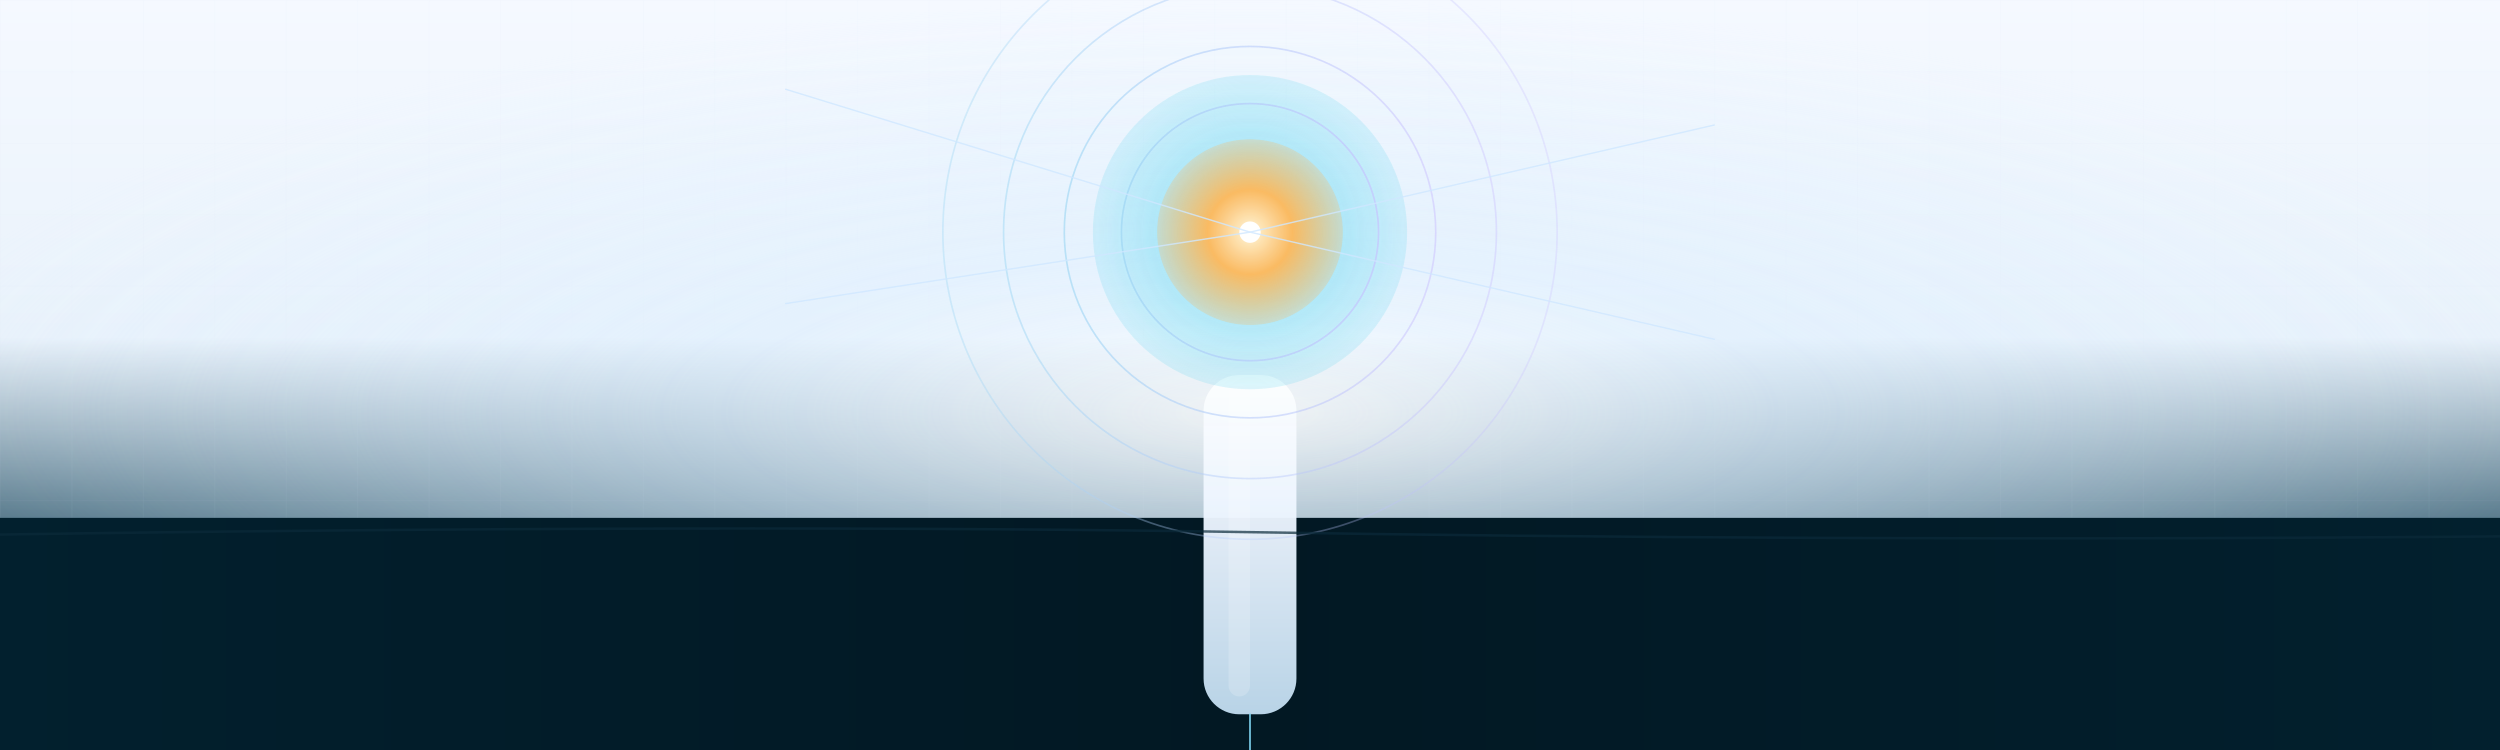
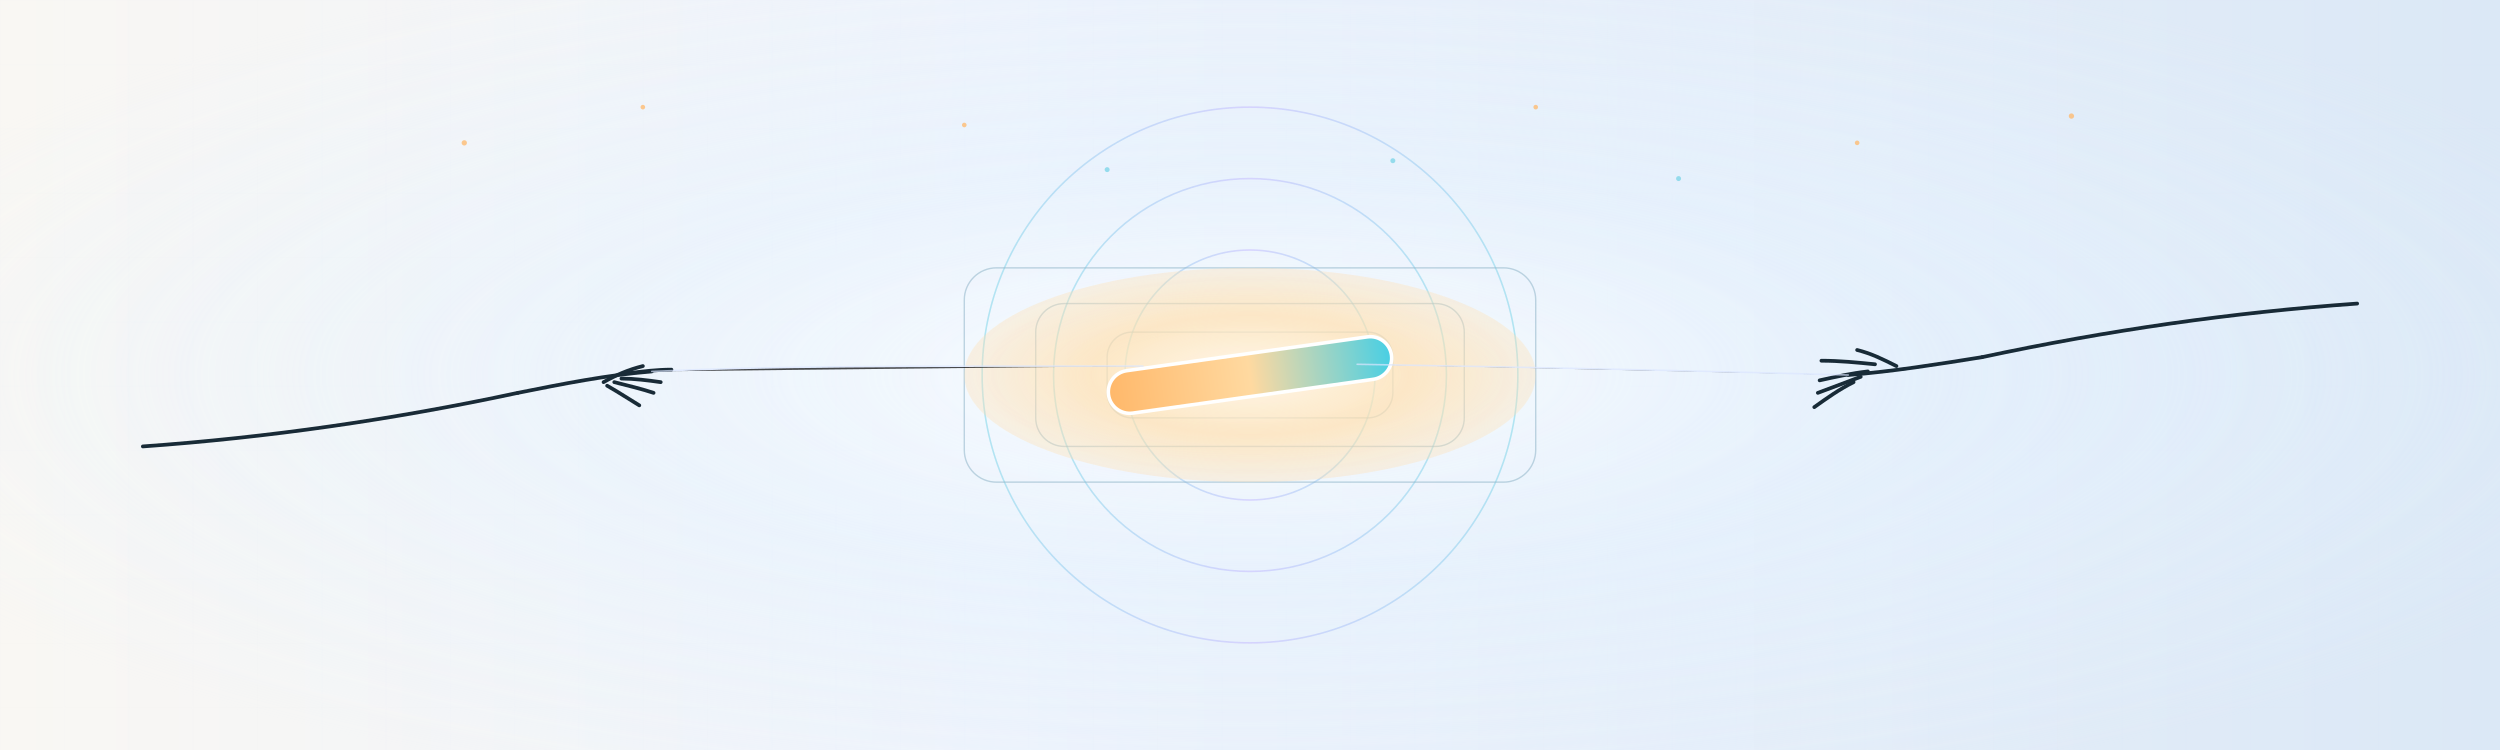
<svg xmlns="http://www.w3.org/2000/svg" width="1400" height="420" viewBox="0 0 1400 420">
  <defs>
-     <linearGradient id="bgGrad" x1="0%" y1="0%" x2="0%" y2="100%">
-       <stop offset="0%" stop-color="#f5f9ff" />
-       <stop offset="45%" stop-color="#e9f2fb" />
-       <stop offset="80%" stop-color="#0e3c52" />
-       <stop offset="100%" stop-color="#06212f" />
+     <linearGradient id="bgGrad" x1="0%" y1="0%" x2="100%" y2="0%">
+       <stop offset="0%" stop-color="#f9f7f3" />
+       <stop offset="40%" stop-color="#eef3fb" />
+       <stop offset="100%" stop-color="#dbe8f6" />
    </linearGradient>
-     <radialGradient id="horizonGlow" cx="50%" cy="55%" r="55%">
+     <pattern id="gridPattern" x="0" y="0" width="36" height="36" patternUnits="userSpaceOnUse">
+       <path d="M36 0 L0 0 0 36" fill="none" stroke="#cfd8ea" stroke-width="0.35" stroke-opacity="0.35" />
+     </pattern>
+     <radialGradient id="fieldGlow" cx="50%" cy="50%" r="60%">
      <stop offset="0%" stop-color="#ffffff" stop-opacity="0.9" />
-       <stop offset="40%" stop-color="#dff0ff" stop-opacity="0.6" />
-       <stop offset="100%" stop-color="#dff0ff" stop-opacity="0" />
+       <stop offset="45%" stop-color="#e6f3ff" stop-opacity="0.55" />
+       <stop offset="100%" stop-color="#e6f3ff" stop-opacity="0" />
    </radialGradient>
-     <radialGradient id="coreGrad" cx="50%" cy="50%" r="60%">
-       <stop offset="0%" stop-color="#fff6da" stop-opacity="1" />
-       <stop offset="38%" stop-color="#ffb85a" stop-opacity="0.95" />
-       <stop offset="100%" stop-color="#ffb85a" stop-opacity="0" />
-     </radialGradient>
-     <radialGradient id="coreHalo" cx="50%" cy="50%" r="70%">
-       <stop offset="0%" stop-color="#7ef0ff" stop-opacity="0.9" />
-       <stop offset="40%" stop-color="#5bd6f0" stop-opacity="0.45" />
-       <stop offset="100%" stop-color="#5bd6f0" stop-opacity="0" />
+     <linearGradient id="batonGrad" x1="0%" y1="0%" x2="100%" y2="0%">
+       <stop offset="0%" stop-color="#ffb86a" stop-opacity="1" />
+       <stop offset="50%" stop-color="#ffd9a0" stop-opacity="1" />
+       <stop offset="100%" stop-color="#48cfe4" stop-opacity="1" />
+     </linearGradient>
+     <radialGradient id="batonGlow" cx="50%" cy="50%" r="70%">
+       <stop offset="0%" stop-color="#fff9eb" stop-opacity="0.95" />
+       <stop offset="40%" stop-color="#ffe0b0" stop-opacity="0.75" />
+       <stop offset="100%" stop-color="#ffe0b0" stop-opacity="0" />
    </radialGradient>
    <linearGradient id="ringStroke" x1="0%" y1="0%" x2="100%" y2="0%">
-       <stop offset="0%" stop-color="#a3d9f4" stop-opacity="0.9" />
-       <stop offset="100%" stop-color="#c7b9ff" stop-opacity="0.6" />
+       <stop offset="0%" stop-color="#7fd6e8" stop-opacity="0.8" />
+       <stop offset="50%" stop-color="#c6bbff" stop-opacity="0.8" />
+       <stop offset="100%" stop-color="#7fd6e8" stop-opacity="0.8" />
    </linearGradient>
-     <linearGradient id="towerGrad" x1="0%" y1="0%" x2="0%" y2="100%">
-       <stop offset="0%" stop-color="#fdfefe" stop-opacity="0.97" />
-       <stop offset="45%" stop-color="#ebf4ff" stop-opacity="0.96" />
-       <stop offset="100%" stop-color="#c0dbef" stop-opacity="0.96" />
-     </linearGradient>
-     <linearGradient id="baseGrad" x1="0%" y1="0%" x2="100%" y2="0%">
-       <stop offset="0%" stop-color="#02202e" />
-       <stop offset="50%" stop-color="#021823" />
-       <stop offset="100%" stop-color="#02202e" />
-     </linearGradient>
-     <pattern id="gridPattern" x="0" y="0" width="40" height="40" patternUnits="userSpaceOnUse">
-       <path d="M40 0 L0 0 0 40" fill="none" stroke="#c8d7e6" stroke-width="0.4" stroke-opacity="0.35" />
-     </pattern>
  </defs>
  <rect x="0" y="0" width="1400" height="420" fill="url(#bgGrad)" />
-   <rect x="0" y="0" width="1400" height="420" fill="url(#gridPattern)" opacity="0.35" />
-   <rect x="0" y="0" width="1400" height="420" fill="url(#horizonGlow)" opacity="0.9" />
-   <rect x="0" y="290" width="1400" height="130" fill="url(#baseGrad)" />
-   <g transform="translate(700,210)">
-     <rect x="-26" y="0" width="52" height="190" rx="20" ry="20" fill="url(#towerGrad)" />
-     <rect x="-12" y="5" width="12" height="175" rx="6" ry="6" fill="#ffffff" fill-opacity="0.18" />
-     <g transform="translate(0,-80)">
-       <circle cx="0" cy="0" r="88" fill="url(#coreHalo)" opacity="0.9" />
-       <circle cx="0" cy="0" r="52" fill="url(#coreGrad)" />
-       <circle cx="0" cy="0" r="6" fill="#ffffff" opacity="0.98" />
+   <rect x="0" y="0" width="1400" height="420" fill="url(#gridPattern)" opacity="0.22" />
+   <rect x="0" y="0" width="1400" height="420" fill="url(#fieldGlow)" opacity="0.9" />
+   <g transform="translate(700,210)" fill="none">
+     <g stroke="url(#ringStroke)" stroke-width="0.9" opacity="0.7">
+       <circle cx="0" cy="0" r="70" />
+       <circle cx="0" cy="0" r="110" />
+       <circle cx="0" cy="0" r="150" />
    </g>
-     <g transform="translate(0,-80)" fill="none" stroke="url(#ringStroke)" stroke-width="0.95">
-       <circle cx="0" cy="0" r="72" opacity="0.9" />
-       <circle cx="0" cy="0" r="104" opacity="0.75" />
-       <circle cx="0" cy="0" r="138" opacity="0.6" />
-       <circle cx="0" cy="0" r="172" opacity="0.45" />
-     </g>
-     <g stroke="#cfe7ff" stroke-width="0.8" stroke-linecap="round" opacity="0.8">
-       <path d="M 0 -80 L 260 -140" />
-       <path d="M 0 -80 L 260 -20" />
-       <path d="M 0 -80 L -260 -40" />
-       <path d="M 0 -80 L -260 -160" />
-     </g>
-     <g stroke="#7fd6f3" stroke-width="1.0" stroke-linecap="round" opacity="0.9">
-       <line x1="0" y1="190" x2="0" y2="230" />
+     <g stroke="#90b5c8" stroke-width="0.8" opacity="0.55">
+       <rect x="-160" y="-60" width="320" height="120" rx="18" ry="18" />
+       <rect x="-120" y="-40" width="240" height="80" rx="16" ry="16" />
+       <rect x="-80" y="-24" width="160" height="48" rx="14" ry="14" />
    </g>
  </g>
-   <path d="     M -40 300     C 260 295 520 295 700 298     C 880 301 1140 303 1440 300" fill="none" stroke="#0a2a3a" stroke-width="1.4" stroke-opacity="0.7" />
+   <ellipse cx="700" cy="210" rx="160" ry="60" fill="url(#batonGlow)" opacity="0.95" />
+   <g transform="translate(700,210) rotate(-8)">
+     <rect x="-80" y="-12" width="160" height="24" rx="12" ry="12" fill="url(#batonGrad)" stroke="#ffffff" stroke-width="2" />
+   </g>
+   <g fill="none" stroke="#122531" stroke-width="2.1" stroke-linecap="round" stroke-linejoin="round" opacity="0.97">
+     <path d="M 80 250              C 150 245 220 235 290 220" />
+     <path d="M 290 220              C 315 215 340 210 365 208" />
+     <path d="M 338 214              C 345 210 352 207 360 205" />
+     <path d="M 352 209              C 360 208 368 207 376 207" />
+     <path d="M 348 212              C 355 212 363 213 370 214" />
+     <path d="M 344 214              C 352 216 360 218 366 220" />
+     <path d="M 340 216              C 347 220 353 224 358 227" />
+   </g>
+   <g fill="none" stroke="#122531" stroke-width="2.1" stroke-linecap="round" stroke-linejoin="round" opacity="0.97">
+     <path d="M 1320 170              C 1250 175 1180 185 1110 200" />
+     <path d="M 1110 200              C 1085 204 1060 208 1035 210" />
+     <path d="M 1062 205              C 1054 201 1048 198 1040 196" />
+     <path d="M 1050 204              C 1040 203 1030 202 1020 202" />
+     <path d="M 1046 208              C 1037 209 1028 211 1019 213" />
+     <path d="M 1042 211              C 1034 214 1026 217 1018 220" />
+     <path d="M 1038 214              C 1030 218 1023 223 1016 228" />
+   </g>
+   <g stroke="#dbe6ff" stroke-width="0.9" stroke-linecap="round" opacity="0.7">
+     <path d="M 365 208 C 430 205 500 205 640 205" />
+     <path d="M 1035 210 C 960 208 880 206 760 204" />
+   </g>
+   <g fill="#ffb86a" opacity="0.75">
+     <circle cx="260" cy="80" r="1.5" />
+     <circle cx="360" cy="60" r="1.3" />
+     <circle cx="540" cy="70" r="1.3" />
+     <circle cx="860" cy="60" r="1.3" />
+     <circle cx="1040" cy="80" r="1.3" />
+     <circle cx="1160" cy="65" r="1.5" />
+   </g>
+   <g fill="#7fd6e8" opacity="0.8">
+     <circle cx="620" cy="95" r="1.4" />
+     <circle cx="780" cy="90" r="1.4" />
+     <circle cx="940" cy="100" r="1.4" />
+   </g>
</svg>
